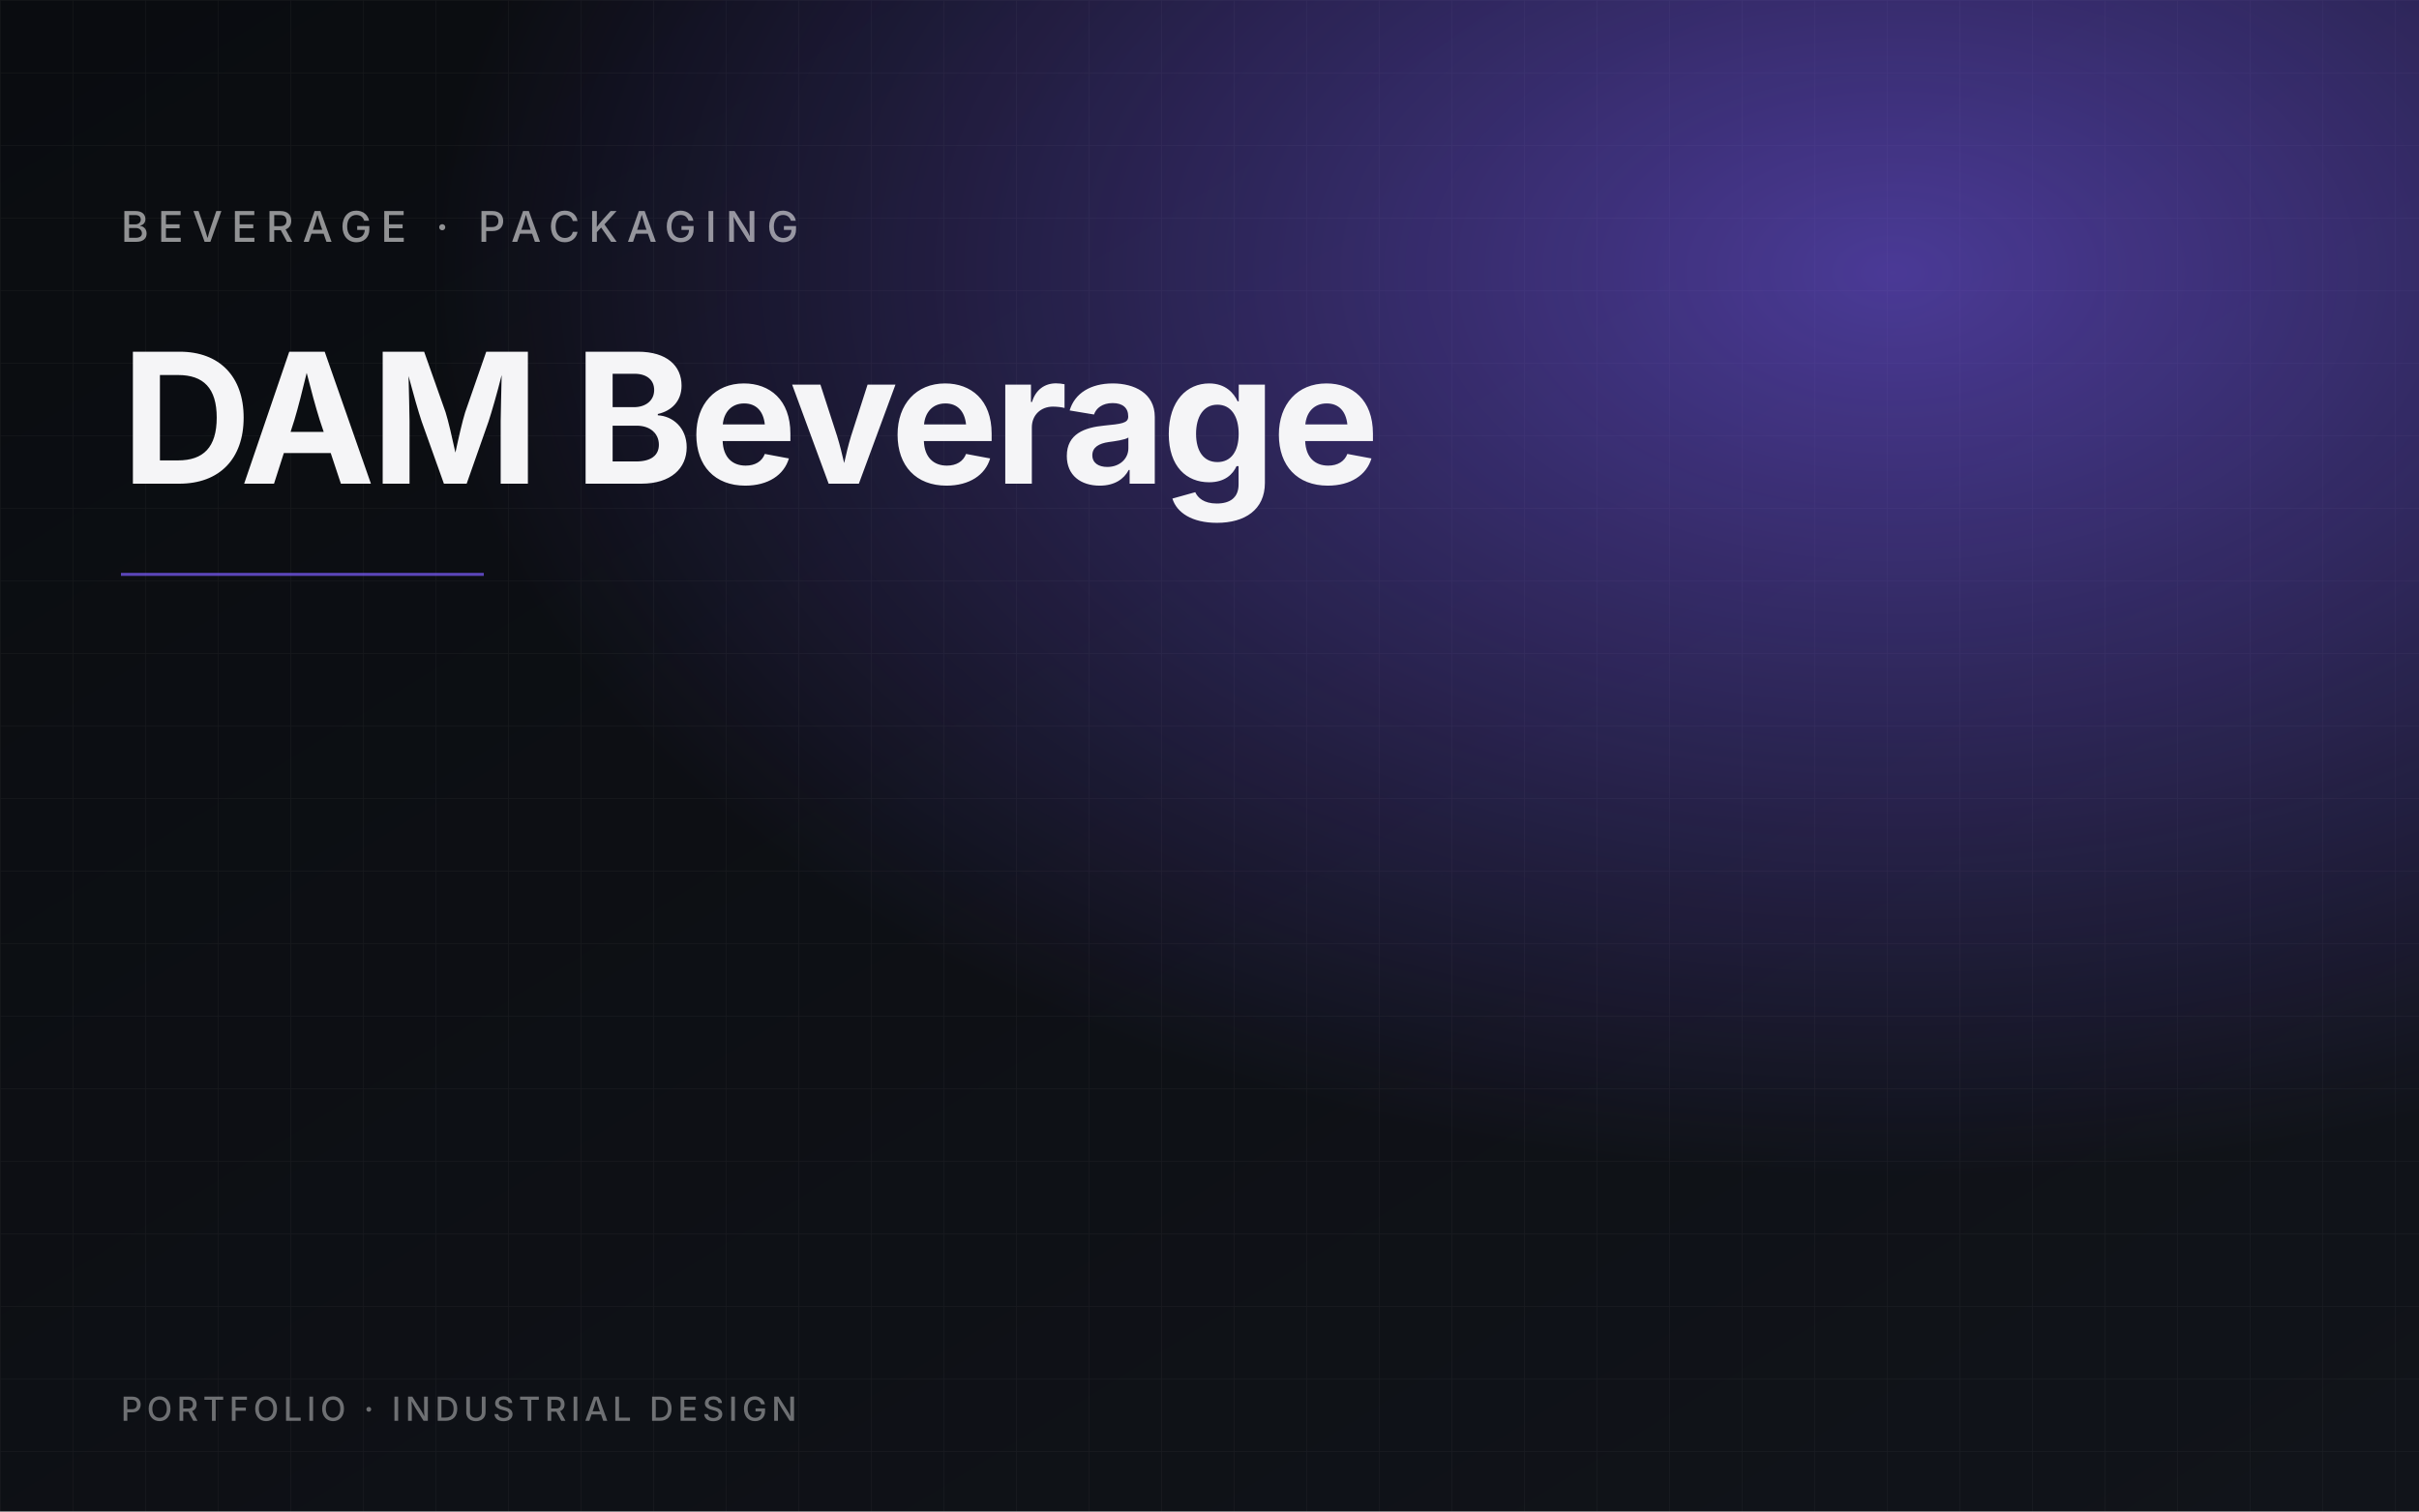
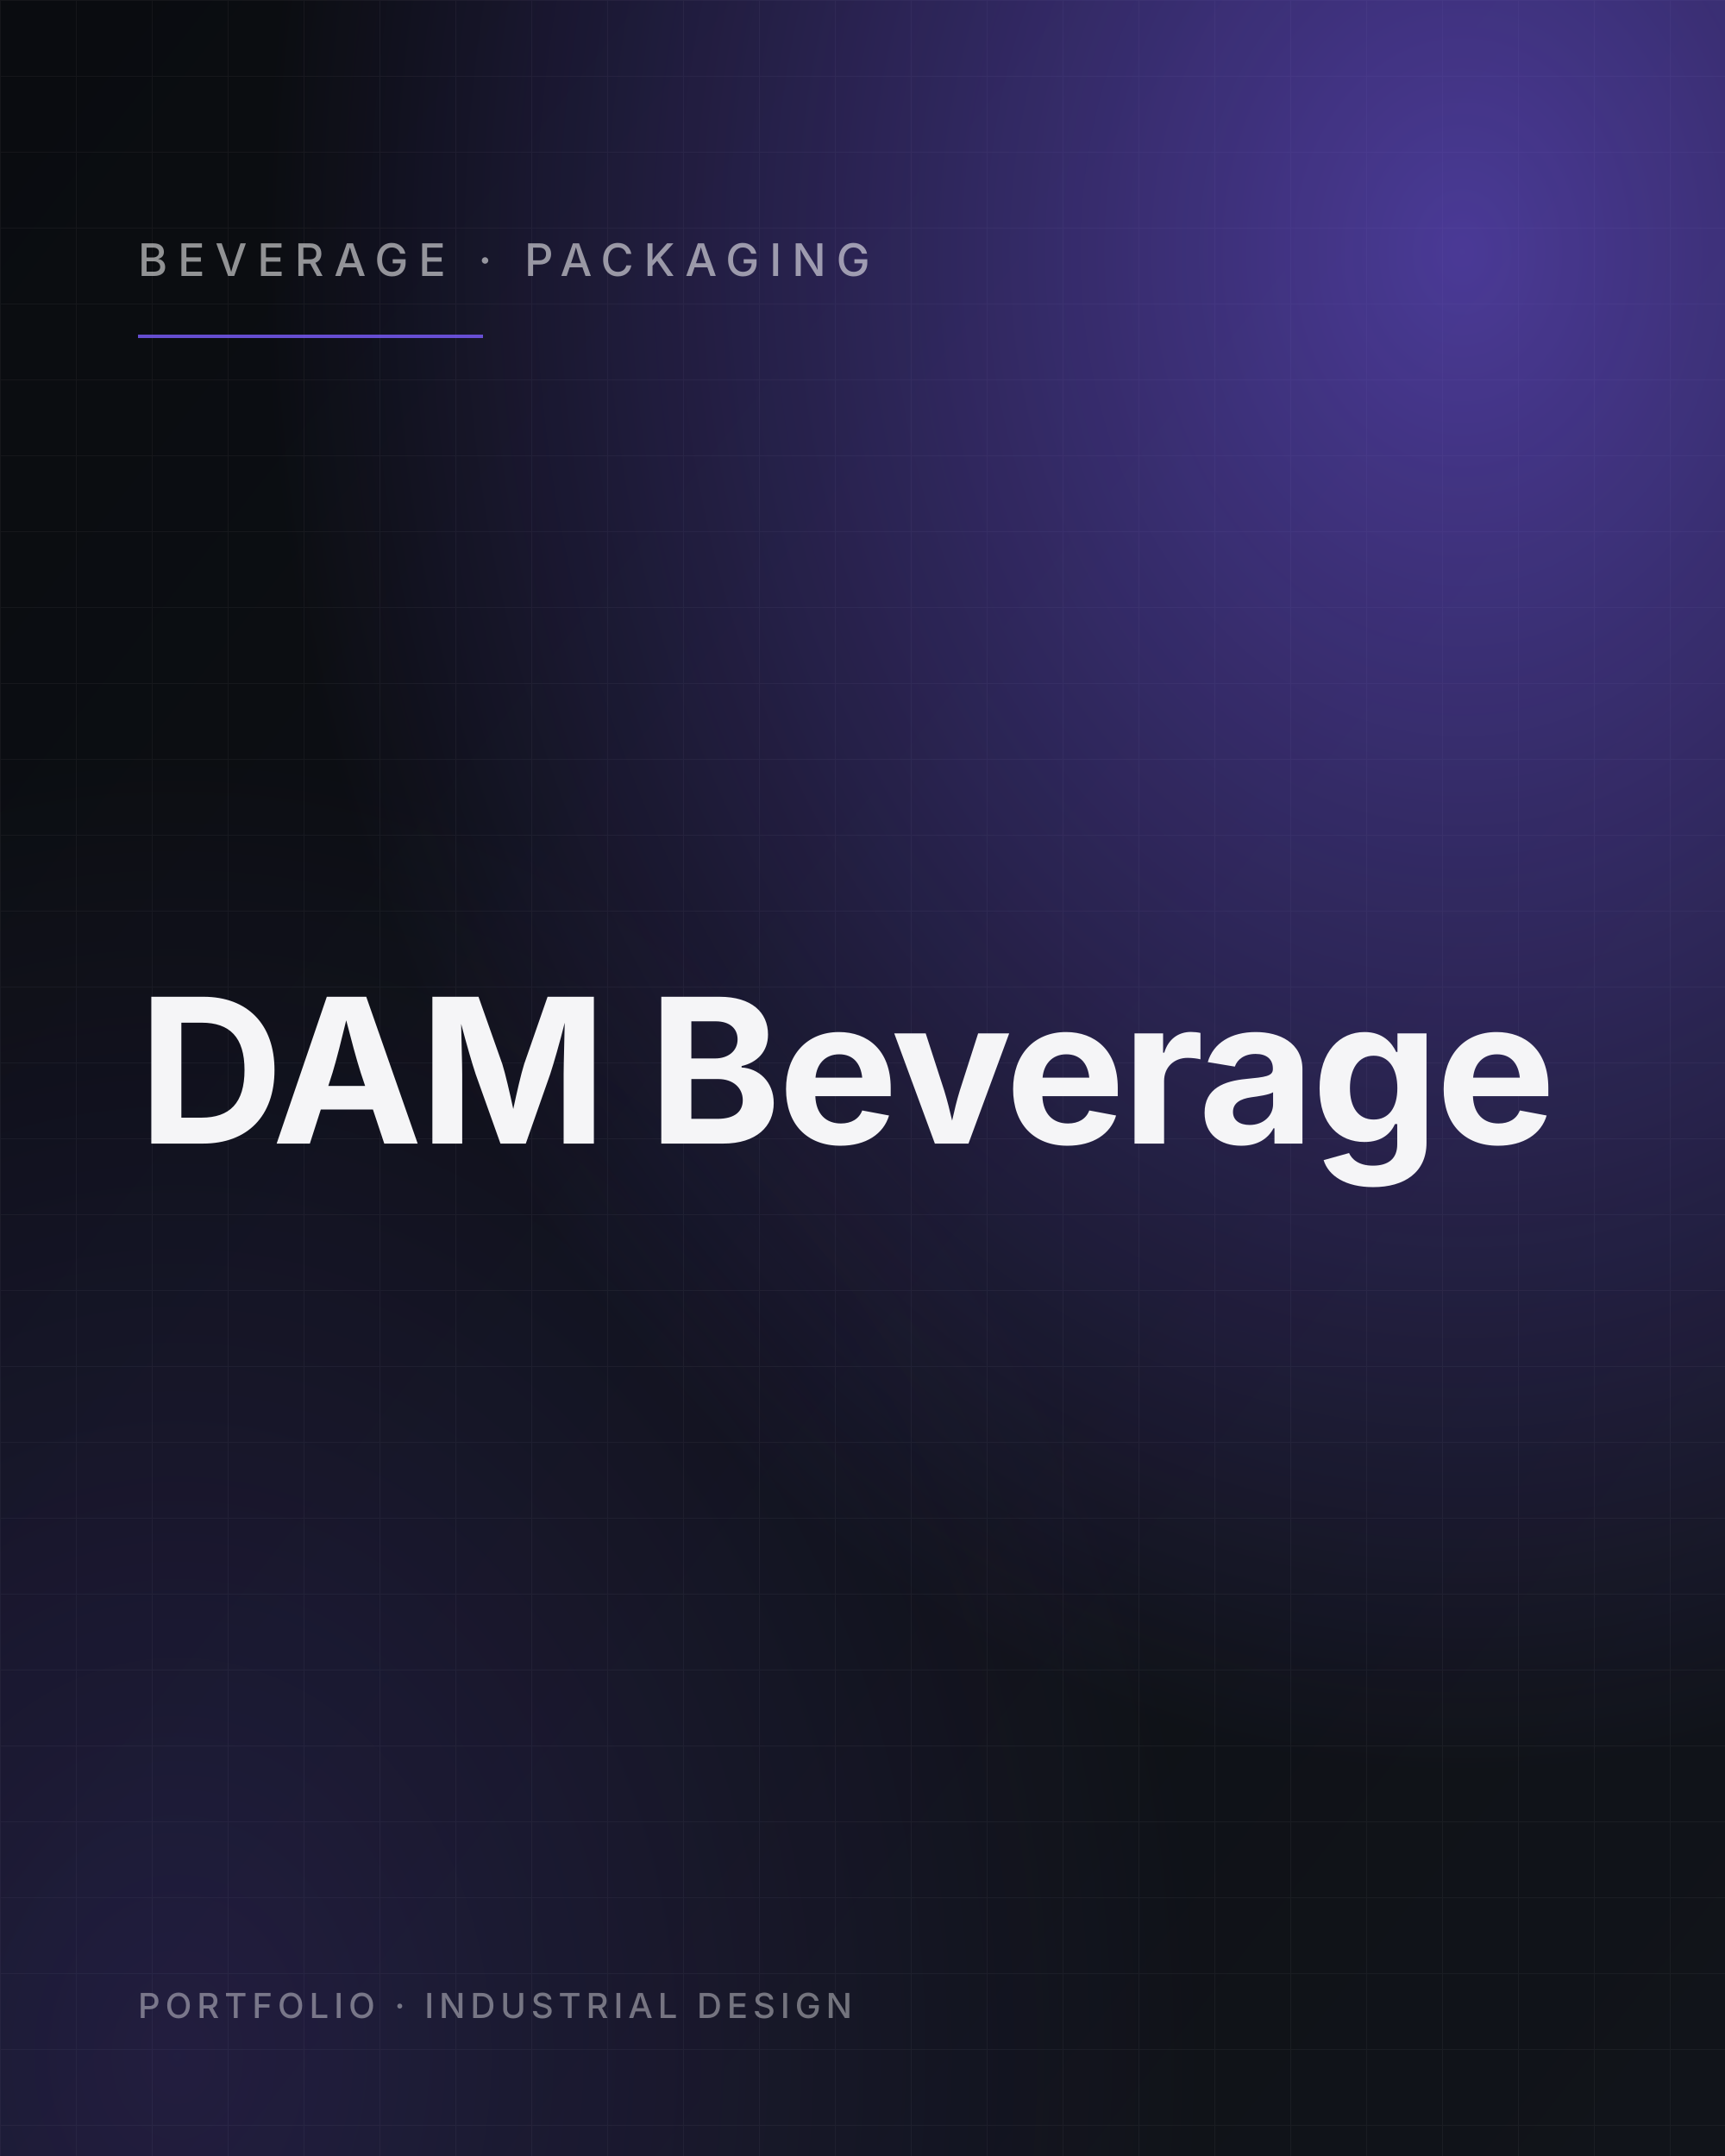
- <svg xmlns="http://www.w3.org/2000/svg" viewBox="0 0 1600 1000" preserveAspectRatio="xMidYMid slice">
+ <svg xmlns="http://www.w3.org/2000/svg" viewBox="0 0 1000 1250" preserveAspectRatio="xMidYMid slice">
  <defs>
    <linearGradient id="bg" x1="0" y1="0" x2="1" y2="1">
      <stop offset="0" stop-color="#0a0c10" />
      <stop offset="1" stop-color="#11141a" />
    </linearGradient>
-     <radialGradient id="glow" cx="0.78" cy="0.18" r="0.6">
+     <radialGradient id="glow" cx="0.85" cy="0.12" r="0.7">
      <stop offset="0" stop-color="#7c5cff" stop-opacity="0.55" />
      <stop offset="1" stop-color="#7c5cff" stop-opacity="0" />
    </radialGradient>
-     <pattern id="grid" width="48" height="48" patternUnits="userSpaceOnUse">
-       <path d="M48 0H0V48" fill="none" stroke="rgba(255,255,255,0.04)" stroke-width="1" />
+     <radialGradient id="glow2" cx="0.1" cy="0.95" r="0.6">
+       <stop offset="0" stop-color="#7c5cff" stop-opacity="0.18" />
+       <stop offset="1" stop-color="#7c5cff" stop-opacity="0" />
+     </radialGradient>
+     <pattern id="grid" width="44" height="44" patternUnits="userSpaceOnUse">
+       <path d="M44 0H0V44" fill="none" stroke="rgba(255,255,255,0.045)" stroke-width="1" />
    </pattern>
  </defs>
-   <rect width="1600" height="1000" fill="url(#bg)" />
-   <rect width="1600" height="1000" fill="url(#grid)" />
-   <rect width="1600" height="1000" fill="url(#glow)" />
+   <rect width="1000" height="1250" fill="url(#bg)" />
+   <rect width="1000" height="1250" fill="url(#grid)" />
+   <rect width="1000" height="1250" fill="url(#glow)" />
+   <rect width="1000" height="1250" fill="url(#glow2)" />
  <g font-family="Inter, system-ui, sans-serif" fill="#f5f5f7">
-     <text x="80" y="160" font-size="28" letter-spacing="6" fill="rgba(255,255,255,0.55)" font-weight="500">BEVERAGE · PACKAGING</text>
-     <text x="80" y="320" font-size="120" font-weight="700" letter-spacing="-3">DAM Beverage</text>
-     <text x="80" y="940" font-size="22" letter-spacing="3" fill="rgba(255,255,255,0.4)" font-weight="500">PORTFOLIO · INDUSTRIAL DESIGN</text>
-   </g>
-   <g stroke="#7c5cff" stroke-width="2" fill="none" opacity="0.7">
-     <line x1="80" y1="380" x2="320" y2="380" />
+     <text x="80" y="160" font-size="26" letter-spacing="6" fill="rgba(255,255,255,0.55)" font-weight="500">BEVERAGE · PACKAGING</text>
+     <line x1="80" y1="195" x2="280" y2="195" stroke="#7c5cff" stroke-width="2" opacity="0.8" />
+     <text x="80" y="663.025" font-size="117" font-weight="700" letter-spacing="-2">
+       <tspan x="80" dy="0">DAM Beverage</tspan>
+     </text>
+     <text x="80" y="1170" font-size="20" letter-spacing="3" fill="rgba(255,255,255,0.4)" font-weight="500">PORTFOLIO · INDUSTRIAL DESIGN</text>
  </g>
</svg>
